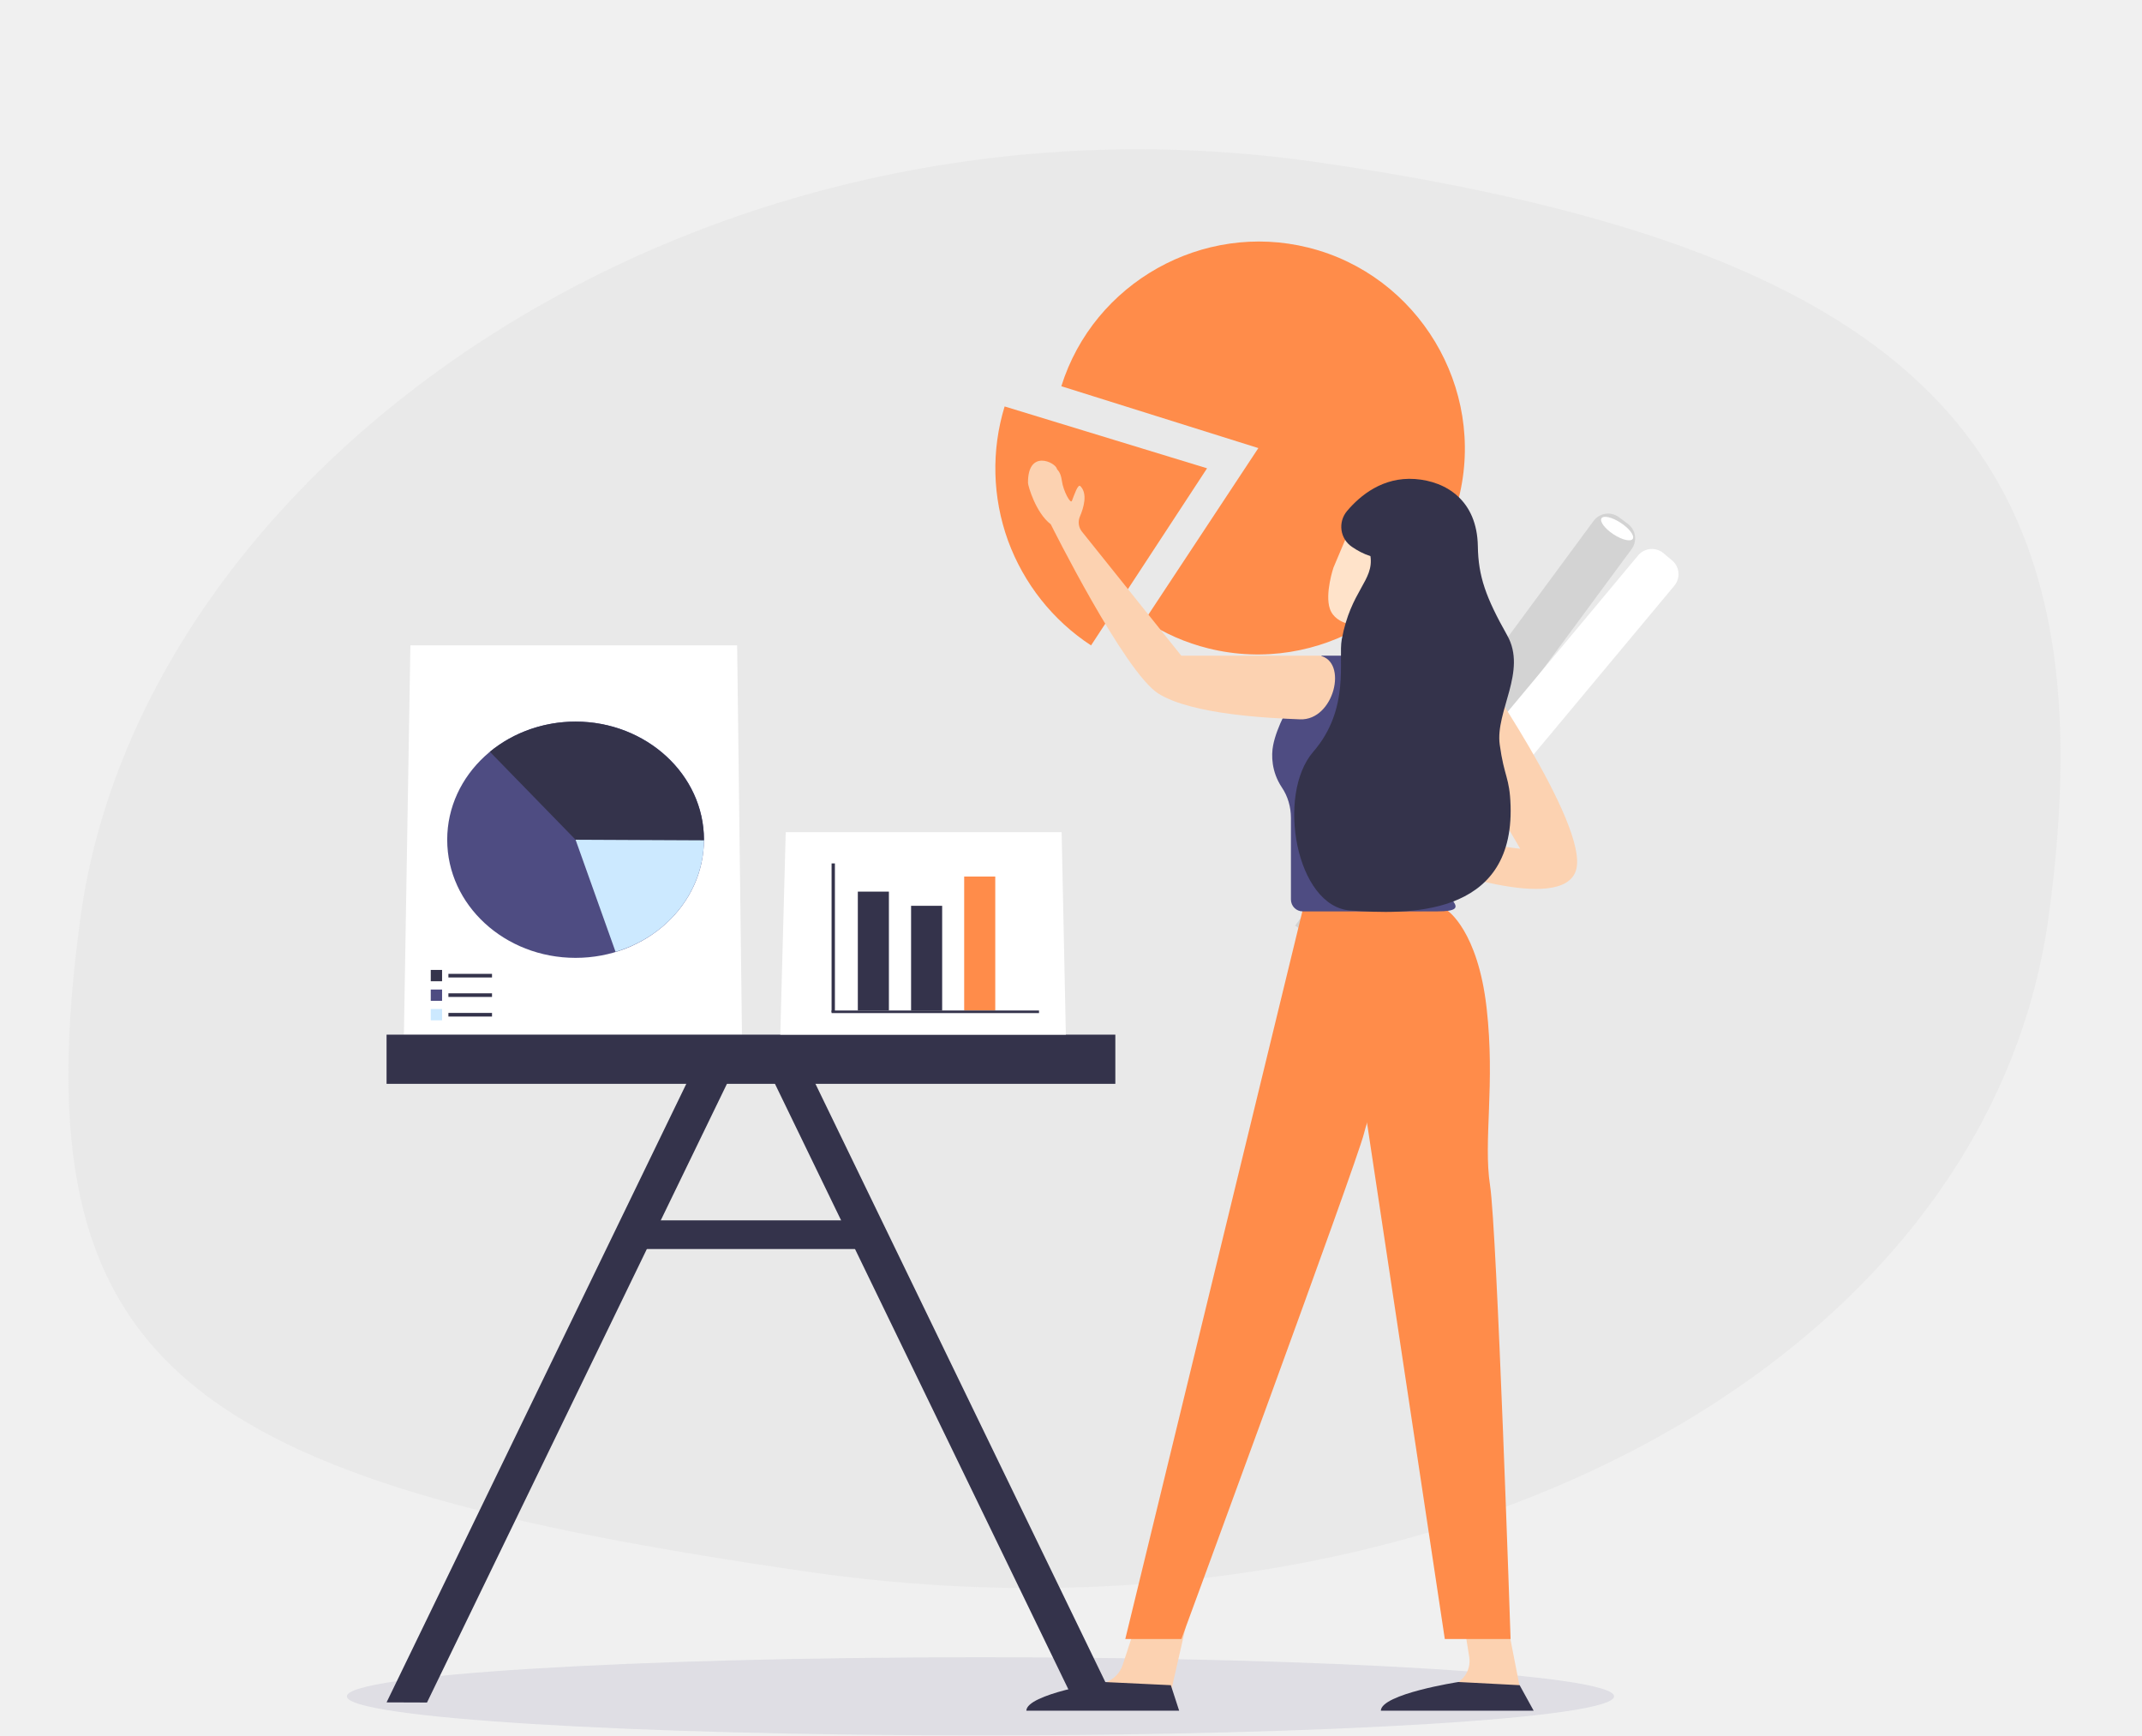
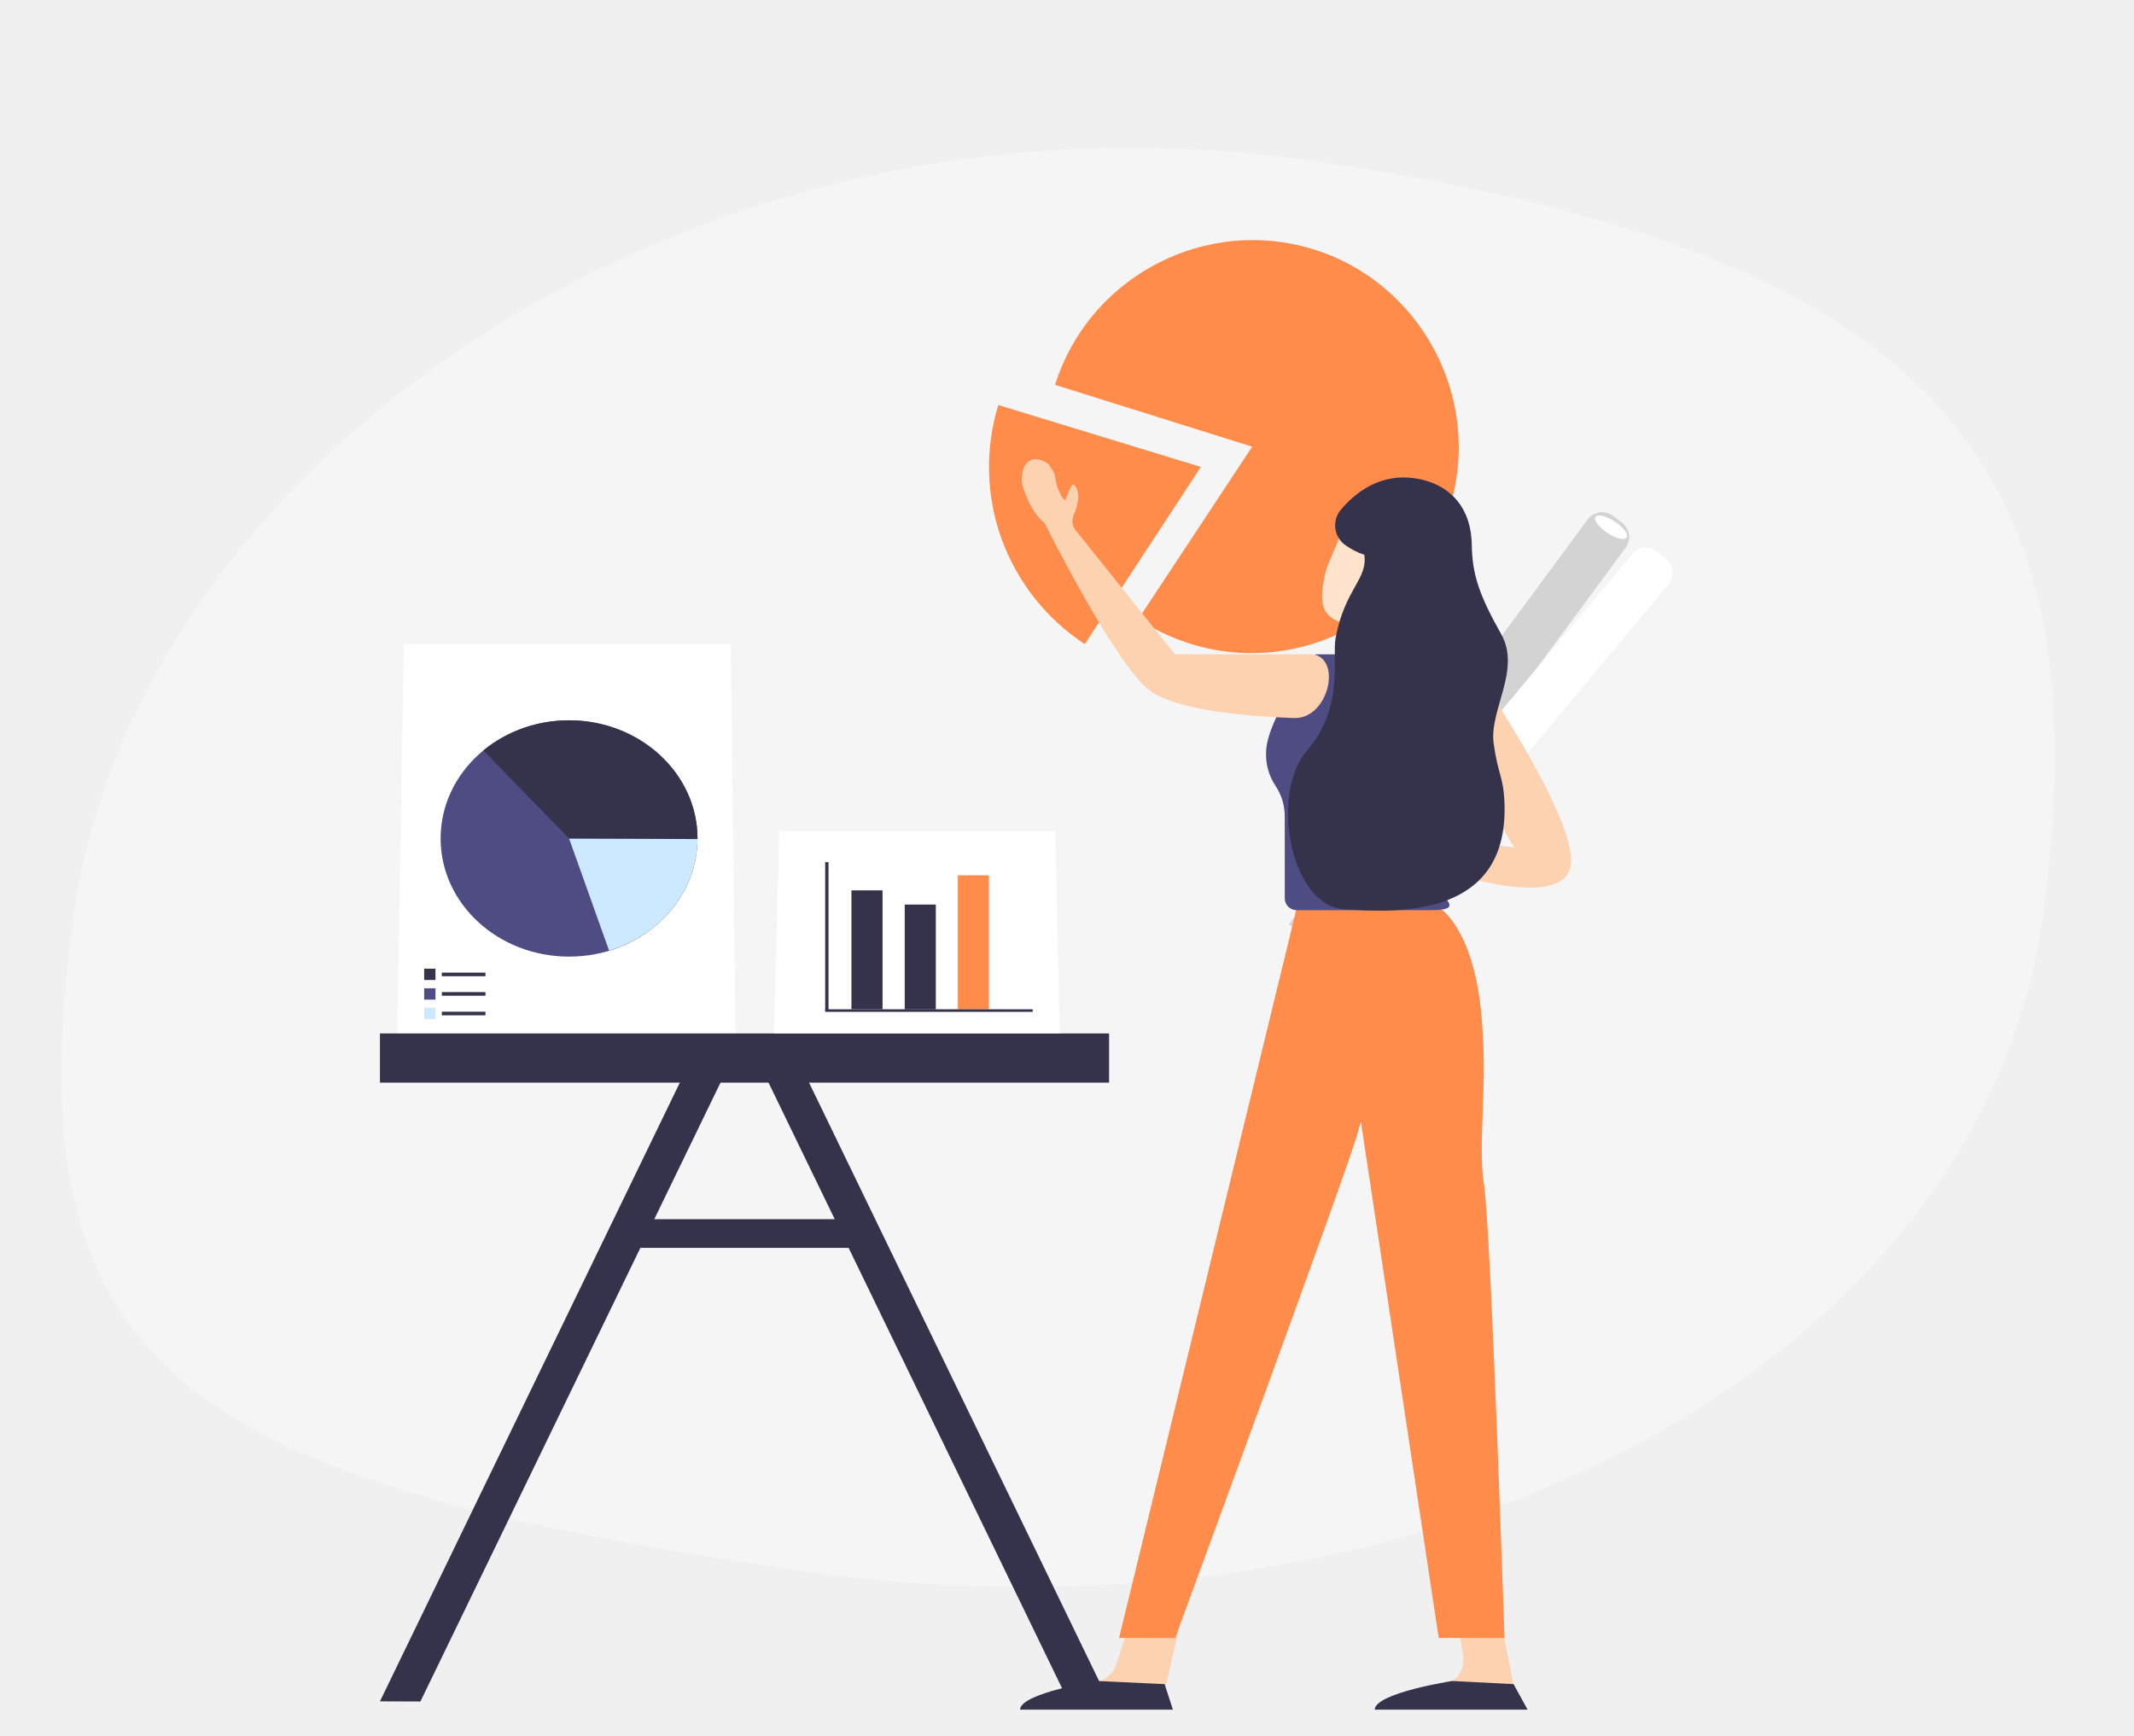
- <svg xmlns="http://www.w3.org/2000/svg" width="237" height="192" viewBox="0 0 237 192" fill="none">
-   <path d="M8.903 101.5C15.743 51.49 76.816 7.98 145.789 17.949C214.762 27.917 233.516 51.387 226.675 101.397C219.834 151.407 158.375 183.867 89.402 173.898C20.429 163.93 2.062 151.51 8.903 101.5Z" fill="#D3D3D3" fill-opacity="0.23" />
-   <path opacity="0.11" d="M108.484 192C147.201 192 178.587 190.065 178.587 187.677C178.587 185.289 147.201 183.354 108.484 183.354C69.767 183.354 38.381 185.289 38.381 187.677C38.381 190.065 69.767 192 108.484 192Z" fill="#4E4C82" />
-   <path d="M82.095 114.47H44.69L45.408 71.406H81.561L82.095 114.47Z" fill="white" />
-   <path d="M123.406 114.47H42.771V119.911H123.406V114.47Z" fill="#34334B" />
-   <path d="M97.351 135.016H68.809V138.188H97.351V135.016Z" fill="#34334B" />
-   <path d="M42.771 188.345L77.505 116.673L81.144 118.442L47.244 188.361L42.771 188.345Z" fill="#34334B" />
-   <path d="M123.389 188.345L88.655 116.673L85.033 118.442L118.916 188.361L123.389 188.345Z" fill="#34334B" />
-   <path d="M63.685 105.974C71.53 105.974 77.889 100.123 77.889 92.905C77.889 85.687 71.53 79.836 63.685 79.836C55.84 79.836 49.481 85.687 49.481 92.905C49.481 100.123 55.84 105.974 63.685 105.974Z" fill="#4E4C82" />
-   <path d="M63.685 92.905H77.889C77.889 95.659 76.938 98.346 75.185 100.566C73.433 102.803 70.946 104.455 68.108 105.306L63.685 92.905Z" fill="#CCE9FF" />
-   <path d="M63.685 92.905L54.204 83.174C56.808 81.037 60.18 79.836 63.685 79.836C71.48 79.836 77.889 85.728 77.889 92.905C77.889 92.921 77.889 92.955 77.889 92.972L63.685 92.905Z" fill="#34334B" />
-   <path d="M117.931 114.47H86.335L86.936 92.07H117.464L117.931 114.47Z" fill="white" />
-   <path d="M98.352 98.646H94.914V111.799H98.352V98.646Z" fill="#34334B" />
-   <path d="M104.244 100.215H100.806V111.816H104.244V100.215Z" fill="#34334B" />
-   <path d="M110.12 96.977H106.681V111.799H110.12V96.977Z" fill="#FF8C4A" />
-   <path d="M92.377 95.525H92.01V111.983H92.377V95.525Z" fill="#34334B" />
-   <path d="M114.96 111.799H92.01V112.083H114.96V111.799Z" fill="#34334B" />
-   <path d="M48.913 107.309H47.661V108.561H48.913V107.309Z" fill="#34334B" />
-   <path d="M54.438 107.743H49.614V108.144H54.438V107.743Z" fill="#34334B" />
-   <path d="M54.438 109.896H49.614V110.297H54.438V109.896Z" fill="#34334B" />
-   <path d="M54.438 112.066H49.614V112.467H54.438V112.066Z" fill="#34334B" />
-   <path d="M48.913 109.479H47.661V110.731H48.913V109.479Z" fill="#4E4C82" />
-   <path d="M48.913 111.632H47.661V112.884H48.913V111.632Z" fill="#CCE9FF" />
-   <path d="M139.229 49.575L117.43 42.731C121.019 31.264 133.087 24.488 144.754 27.392C156.922 30.413 164.433 42.915 161.412 55.083C158.39 67.251 145.889 74.761 133.721 71.74C131.201 71.123 128.814 70.071 126.644 68.636L139.229 49.575Z" fill="#FF8C4A" />
-   <path d="M133.554 51.811L120.719 71.406C116.479 68.636 113.258 64.546 111.522 59.789C109.803 55.016 109.669 49.825 111.155 44.968L133.554 51.811Z" fill="#FF8C4A" />
-   <path d="M147.508 105.507L143.302 102.403L176.317 57.637C176.968 56.753 178.22 56.552 179.121 57.22L180.106 57.954C180.99 58.605 181.191 59.857 180.523 60.758L147.508 105.507Z" fill="#D3D3D3" />
-   <path d="M149.628 107.526L145.605 104.171L181.241 61.459C181.942 60.607 183.21 60.491 184.061 61.208L184.996 61.993C185.847 62.694 185.964 63.962 185.247 64.814L149.628 107.526Z" fill="white" />
-   <path d="M180.653 59.62C180.882 59.274 180.293 58.483 179.339 57.853C178.385 57.224 177.427 56.994 177.198 57.341C176.97 57.687 177.558 58.478 178.512 59.107C179.466 59.737 180.425 59.966 180.653 59.62Z" fill="white" />
-   <path d="M185.416 63.73C185.645 63.384 185.056 62.593 184.102 61.963C183.148 61.334 182.19 61.104 181.961 61.451C181.733 61.797 182.321 62.588 183.275 63.217C184.229 63.847 185.188 64.076 185.416 63.73Z" fill="white" />
-   <path d="M162.012 179.899L162.563 183.321C162.78 184.689 161.979 186.008 160.66 186.442L154.785 188.378H168.489L166.836 179.899H162.012Z" fill="#FCD2B1" />
-   <path d="M168.138 186.442L161.361 186.091C161.361 186.091 152.832 187.41 152.782 189.263H169.69L168.138 186.442Z" fill="#34334B" />
-   <path d="M125.626 179.899L124.224 184.189C123.923 185.123 123.172 185.858 122.237 186.175L115.578 188.378H129.281L131.217 179.899H125.626Z" fill="#FCD2B1" />
-   <path d="M129.548 186.442L122.137 186.091C122.137 186.091 113.608 187.41 113.558 189.263H130.466L129.548 186.442Z" fill="#34334B" />
-   <path d="M160.176 100.766C160.176 100.766 163.515 102.986 164.483 111.499C165.451 120.011 164.099 126.187 164.867 131.161C165.634 136.135 167.137 181.334 167.137 181.334H159.859L147.725 100.816L160.176 100.766Z" fill="#FF8C4A" />
-   <path d="M144.337 99.848H157.222C157.222 99.848 158.808 109.446 156.02 115.054C153.216 120.662 151.714 122.164 150.913 125.419C150.112 128.674 130.717 181.334 130.717 181.334H124.507L144.337 99.848Z" fill="#FF8C4A" />
-   <path d="M162.914 72.809C162.914 72.809 175.866 91.269 174.381 96.26C172.895 101.25 158.023 95.725 158.023 95.725V92.621L168.205 93.906L160.477 80.687L162.914 72.809Z" fill="#FCD2B1" />
-   <path d="M140.865 82.456C141.633 78.484 146.239 72.542 146.239 72.542H164.483L159.676 97.562C159.359 99.164 163.331 100.833 159.041 100.833H144.153C143.419 100.833 142.834 100.249 142.834 99.514V90.501C142.834 89.299 142.5 88.098 141.816 87.096C140.681 85.377 140.648 83.575 140.865 82.456Z" fill="#4E4C82" />
-   <path d="M149.177 58.922L147.541 62.794C147.541 62.794 146.573 65.665 147.141 67.35C147.792 69.287 150.696 69.27 150.696 69.27L149.828 73.994H157.222V59.055L149.177 58.922Z" fill="#FFE3CA" />
-   <path d="M149.594 60.507C148.259 59.606 148.009 57.77 149.043 56.535C150.496 54.816 152.999 52.746 156.554 52.996C160.06 53.247 163.431 55.4 163.515 60.424C163.565 63.779 164.399 66.099 166.769 70.305C168.989 74.261 165.434 78.717 165.935 82.373C166.436 86.028 167.036 85.961 167.137 89.133C167.52 101.601 155.503 101.167 149.394 100.733C143.402 100.299 141.182 87.931 145.305 83.174C149.427 78.417 148.042 72.976 148.459 70.739C149.461 65.314 152.031 64.246 151.631 61.526C150.879 61.292 150.178 60.908 149.594 60.507Z" fill="#34334B" />
-   <path d="M113.742 53.43C113.708 49.658 116.779 51.144 116.946 51.878C116.98 52.028 117.347 52.128 117.497 53.23C117.647 54.315 118.449 55.8 118.599 55.416C118.899 54.649 119.266 53.53 119.533 53.781C120.368 54.615 119.901 56.184 119.483 57.152C119.25 57.703 119.333 58.337 119.7 58.805L130.7 72.541H146.022C149.177 73.159 147.625 79.735 143.836 79.585C140.514 79.452 131.918 79.085 128.163 76.731C124.407 74.361 116.262 58.004 116.262 58.004C114.593 56.735 113.742 53.731 113.742 53.43Z" fill="#FCD2B1" />
+ <svg xmlns="http://www.w3.org/2000/svg" width="236" height="192" viewBox="0 0 236 192" fill="none">
+   <path d="M8.151 101.333C14.991 51.322 76.064 7.812 145.037 17.781C214.01 27.75 232.764 51.219 225.923 101.23C219.082 151.24 157.623 183.7 88.65 173.731C19.677 163.762 1.31 151.343 8.151 101.333Z" fill="#F5F5F5" />
+   <path d="M81.343 114.302H43.938L44.656 71.239H80.809L81.343 114.302Z" fill="white" />
+   <path d="M122.654 114.302H42.019V119.743H122.654V114.302Z" fill="#34334B" />
+   <path d="M96.599 134.849H68.057V138.02H96.599V134.849Z" fill="#34334B" />
+   <path d="M42.019 188.177L76.753 116.505L80.392 118.275L46.492 188.194L42.019 188.177Z" fill="#34334B" />
+   <path d="M122.637 188.177L87.903 116.505L84.281 118.275L118.164 188.194L122.637 188.177Z" fill="#34334B" />
+   <path d="M62.933 105.806C70.777 105.806 77.137 99.955 77.137 92.737C77.137 85.519 70.777 79.668 62.933 79.668C55.088 79.668 48.728 85.519 48.728 92.737C48.728 99.955 55.088 105.806 62.933 105.806Z" fill="#4E4C82" />
+   <path d="M62.933 92.737H77.137C77.137 95.491 76.185 98.179 74.433 100.398C72.68 102.635 70.193 104.288 67.356 105.139L62.933 92.737Z" fill="#CCE9FF" />
+   <path d="M62.933 92.737L53.452 83.006C56.056 80.87 59.428 79.668 62.933 79.668C70.728 79.668 77.137 85.56 77.137 92.737C77.137 92.754 77.137 92.787 77.137 92.804L62.933 92.737Z" fill="#34334B" />
+   <path d="M117.179 114.302H85.582L86.183 91.903H116.711L117.179 114.302Z" fill="white" />
+   <path d="M97.6 98.479H94.162V111.632H97.6V98.479Z" fill="#34334B" />
+   <path d="M103.492 100.048H100.054V111.648H103.492V100.048Z" fill="#34334B" />
+   <path d="M109.367 96.81H105.929V111.631H109.367V96.81Z" fill="#FF8C4A" />
+   <path d="M91.625 95.358H91.258V111.815H91.625V95.358Z" fill="#34334B" />
+   <path d="M114.208 111.632H91.258V111.915H114.208V111.632Z" fill="#34334B" />
+   <path d="M48.161 107.142H46.909V108.393H48.161V107.142Z" fill="#34334B" />
+   <path d="M53.686 107.576H48.862V107.976H53.686V107.576Z" fill="#34334B" />
+   <path d="M53.686 109.729H48.862V110.13H53.686V109.729Z" fill="#34334B" />
+   <path d="M53.686 111.899H48.862V112.299H53.686V111.899Z" fill="#34334B" />
+   <path d="M48.161 109.311H46.909V110.563H48.161V109.311Z" fill="#4E4C82" />
+   <path d="M48.161 111.465H46.909V112.717H48.161V111.465Z" fill="#CCE9FF" />
+   <path d="M138.477 49.407L116.678 42.564C120.267 31.097 132.335 24.32 144.002 27.224C156.169 30.246 163.68 42.747 160.659 54.915C157.638 67.083 145.137 74.594 132.969 71.573C130.448 70.955 128.062 69.904 125.892 68.468L138.477 49.407Z" fill="#FF8C4A" />
+   <path d="M132.802 51.644L119.966 71.239C115.727 68.468 112.506 64.379 110.77 59.622C109.05 54.848 108.917 49.657 110.402 44.8L132.802 51.644Z" fill="#FF8C4A" />
+   <path d="M146.756 105.34L142.55 102.235L175.565 57.47C176.216 56.585 177.467 56.385 178.369 57.053L179.354 57.787C180.238 58.438 180.438 59.69 179.771 60.591L146.756 105.34Z" fill="#D3D3D3" />
+   <path d="M148.876 107.359L144.853 104.004L180.489 61.291C181.19 60.44 182.458 60.323 183.309 61.041L184.244 61.825C185.095 62.526 185.212 63.795 184.494 64.646L148.876 107.359Z" fill="white" />
+   <path d="M179.901 59.453C180.13 59.106 179.541 58.315 178.587 57.686C177.633 57.056 176.675 56.827 176.446 57.173C176.218 57.519 176.806 58.31 177.76 58.94C178.714 59.569 179.673 59.799 179.901 59.453Z" fill="white" />
+   <path d="M184.664 63.563C184.893 63.216 184.304 62.425 183.35 61.796C182.396 61.166 181.437 60.937 181.209 61.283C180.981 61.629 181.569 62.42 182.523 63.05C183.477 63.679 184.436 63.909 184.664 63.563Z" fill="white" />
+   <path d="M161.26 179.732L161.811 183.153C162.028 184.522 161.227 185.841 159.908 186.275L154.033 188.211H167.736L166.084 179.732H161.26Z" fill="#FCD2B1" />
+   <path d="M167.386 186.274L160.609 185.924C160.609 185.924 152.08 187.242 152.03 189.095H168.938L167.386 186.274Z" fill="#34334B" />
+   <path d="M124.874 179.732L123.471 184.021C123.171 184.956 122.42 185.69 121.485 186.008L114.825 188.211H128.529L130.465 179.732H124.874Z" fill="#FCD2B1" />
+   <path d="M128.796 186.275L121.385 185.924C121.385 185.924 112.856 187.243 112.806 189.095H129.714L128.796 186.275Z" fill="#34334B" />
+   <path d="M159.424 100.599C159.424 100.599 162.762 102.819 163.731 111.331C164.699 119.844 163.347 126.019 164.114 130.993C164.882 135.967 166.384 181.167 166.384 181.167H159.107L146.973 100.649L159.424 100.599Z" fill="#FF8C4A" />
+   <path d="M143.584 99.681H156.47C156.47 99.681 158.056 109.278 155.268 114.886C152.464 120.495 150.962 121.997 150.161 125.252C149.36 128.506 129.964 181.167 129.964 181.167H123.755L143.584 99.681Z" fill="#FF8C4A" />
+   <path d="M162.161 72.641C162.161 72.641 175.114 91.101 173.628 96.092C172.143 101.083 157.271 95.558 157.271 95.558V92.453L167.453 93.739L159.725 80.519L162.161 72.641Z" fill="#FCD2B1" />
+   <path d="M140.113 82.289C140.88 78.316 145.487 72.374 145.487 72.374H163.731L158.924 97.394C158.606 98.997 162.579 100.666 158.289 100.666H143.401C142.666 100.666 142.082 100.082 142.082 99.347V90.334C142.082 89.132 141.748 87.93 141.064 86.929C139.929 85.21 139.896 83.407 140.113 82.289Z" fill="#4E4C82" />
+   <path d="M148.425 58.754L146.789 62.626C146.789 62.626 145.821 65.497 146.388 67.183C147.039 69.119 149.944 69.103 149.944 69.103L149.076 73.826H156.47V58.888L148.425 58.754Z" fill="#FFE3CA" />
+   <path d="M148.842 60.34C147.507 59.438 147.256 57.602 148.291 56.367C149.743 54.648 152.247 52.578 155.802 52.829C159.307 53.079 162.679 55.232 162.763 60.256C162.813 63.611 163.647 65.931 166.017 70.138C168.237 74.093 164.682 78.55 165.183 82.205C165.683 85.861 166.284 85.794 166.384 88.965C166.768 101.433 154.751 100.999 148.642 100.565C142.65 100.131 140.43 87.763 144.552 83.006C148.675 78.249 147.29 72.808 147.707 70.571C148.709 65.147 151.279 64.079 150.878 61.358C150.127 61.124 149.426 60.74 148.842 60.34Z" fill="#34334B" />
+   <path d="M112.99 53.263C112.956 49.491 116.027 50.976 116.194 51.711C116.228 51.861 116.595 51.961 116.745 53.062C116.895 54.147 117.696 55.633 117.847 55.249C118.147 54.481 118.514 53.363 118.781 53.613C119.616 54.448 119.149 56.017 118.731 56.985C118.498 57.536 118.581 58.17 118.948 58.637L129.948 72.374H145.27C148.425 72.992 146.873 79.568 143.084 79.418C139.762 79.284 131.166 78.917 127.411 76.564C123.655 74.194 115.51 57.836 115.51 57.836C113.841 56.568 112.99 53.563 112.99 53.263Z" fill="#FCD2B1" />
</svg>
